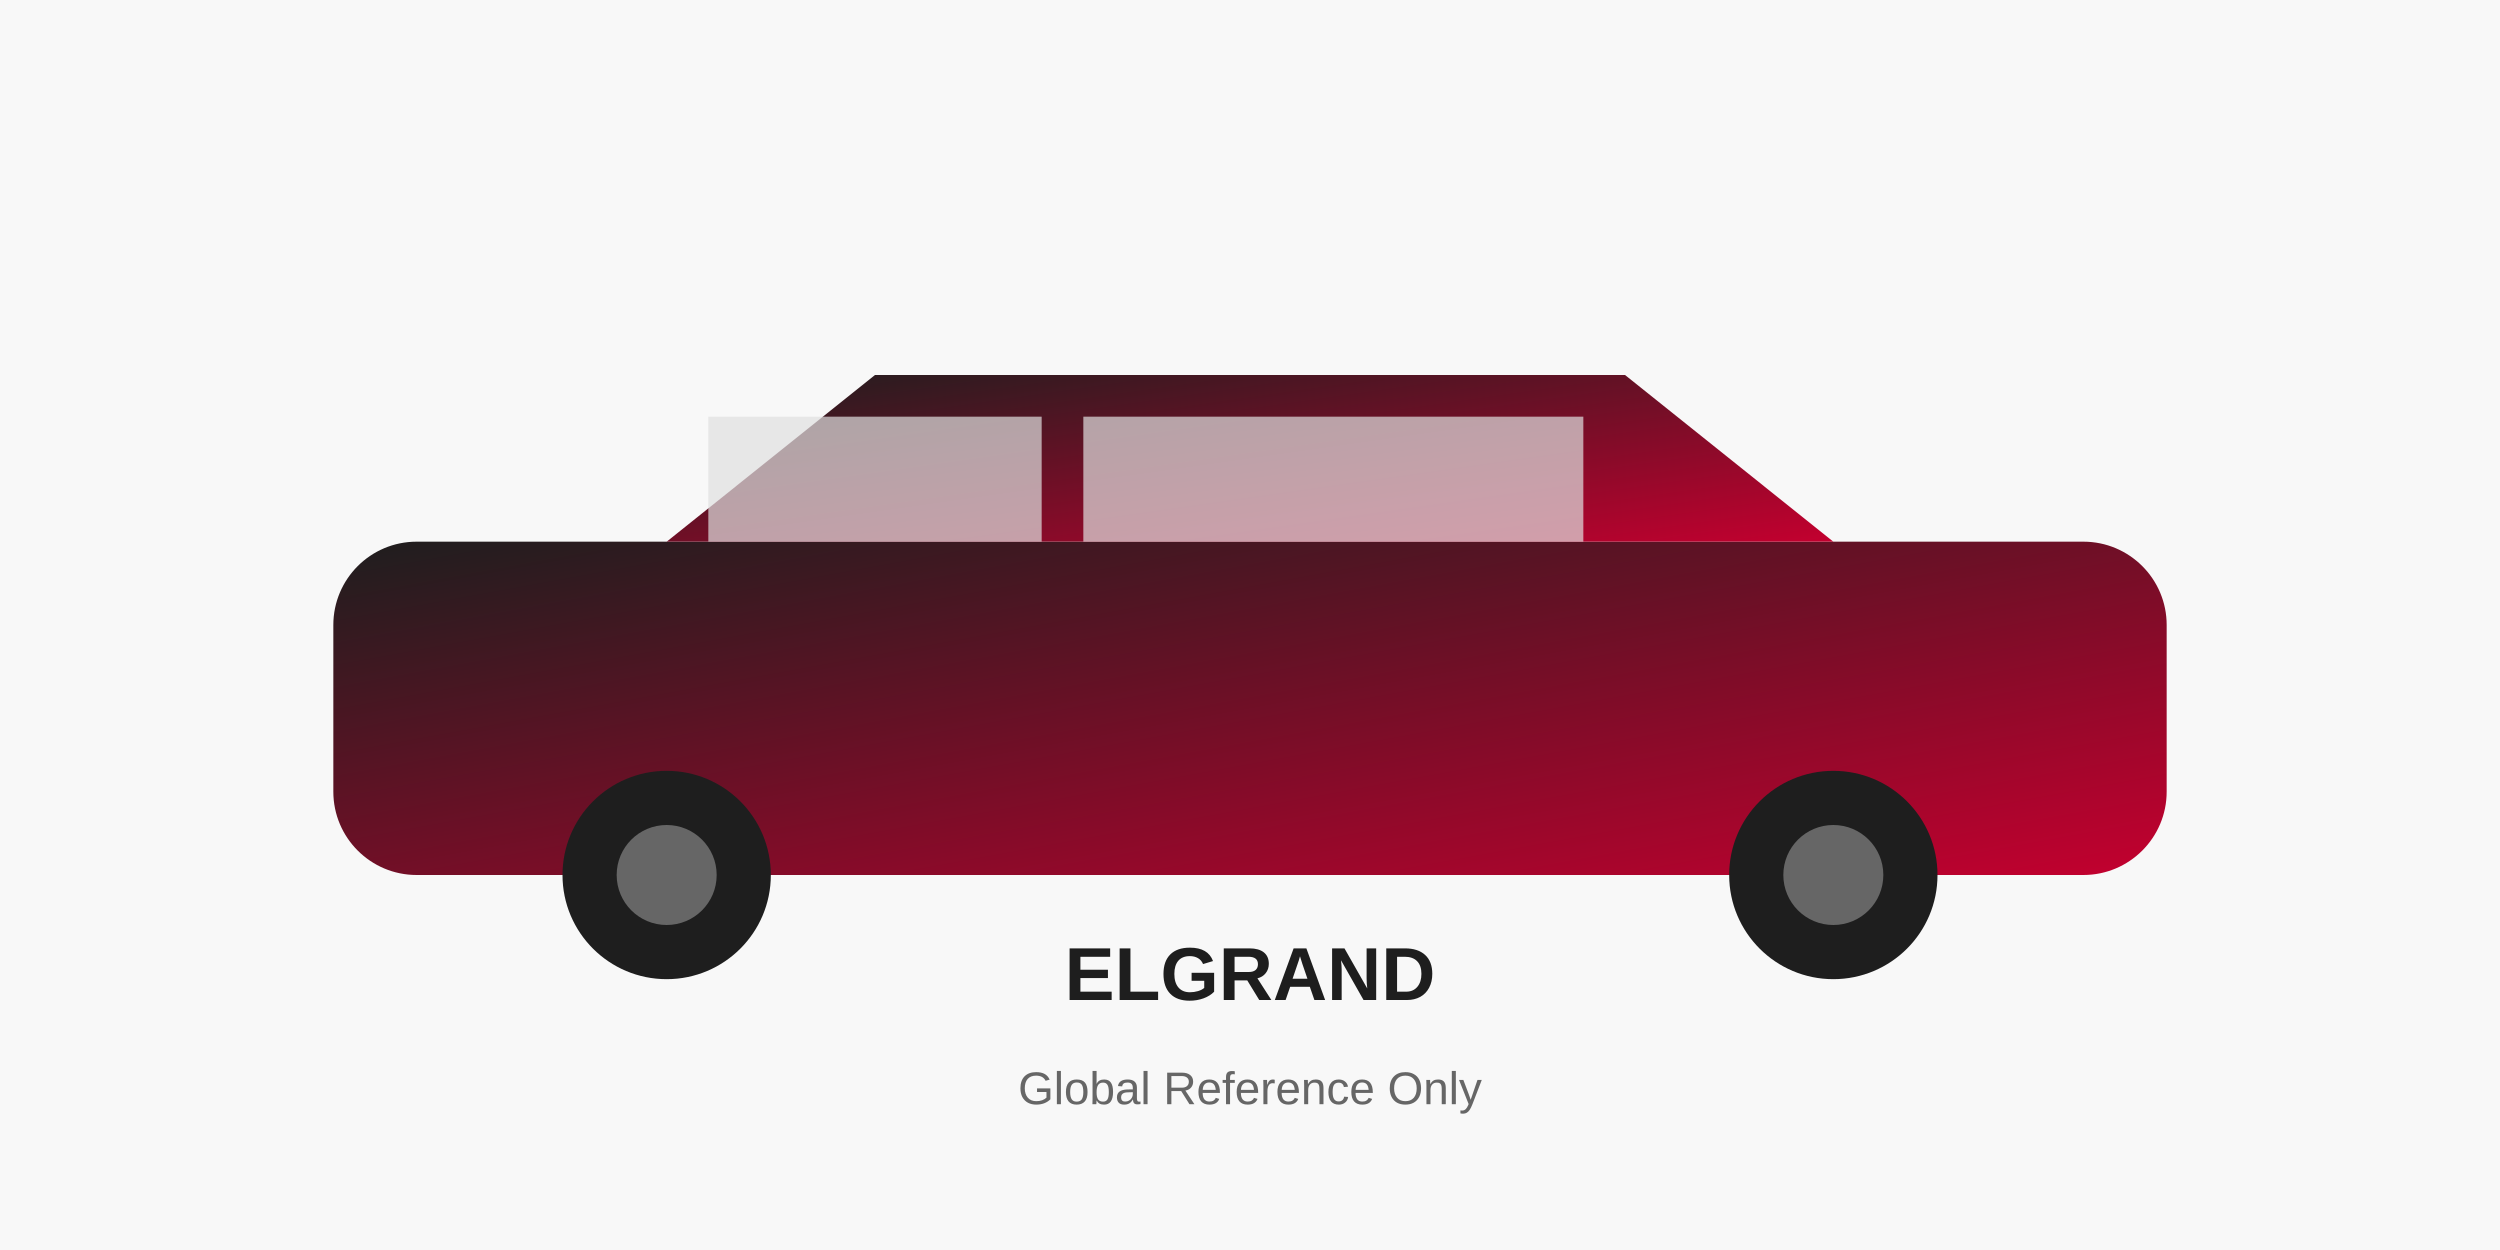
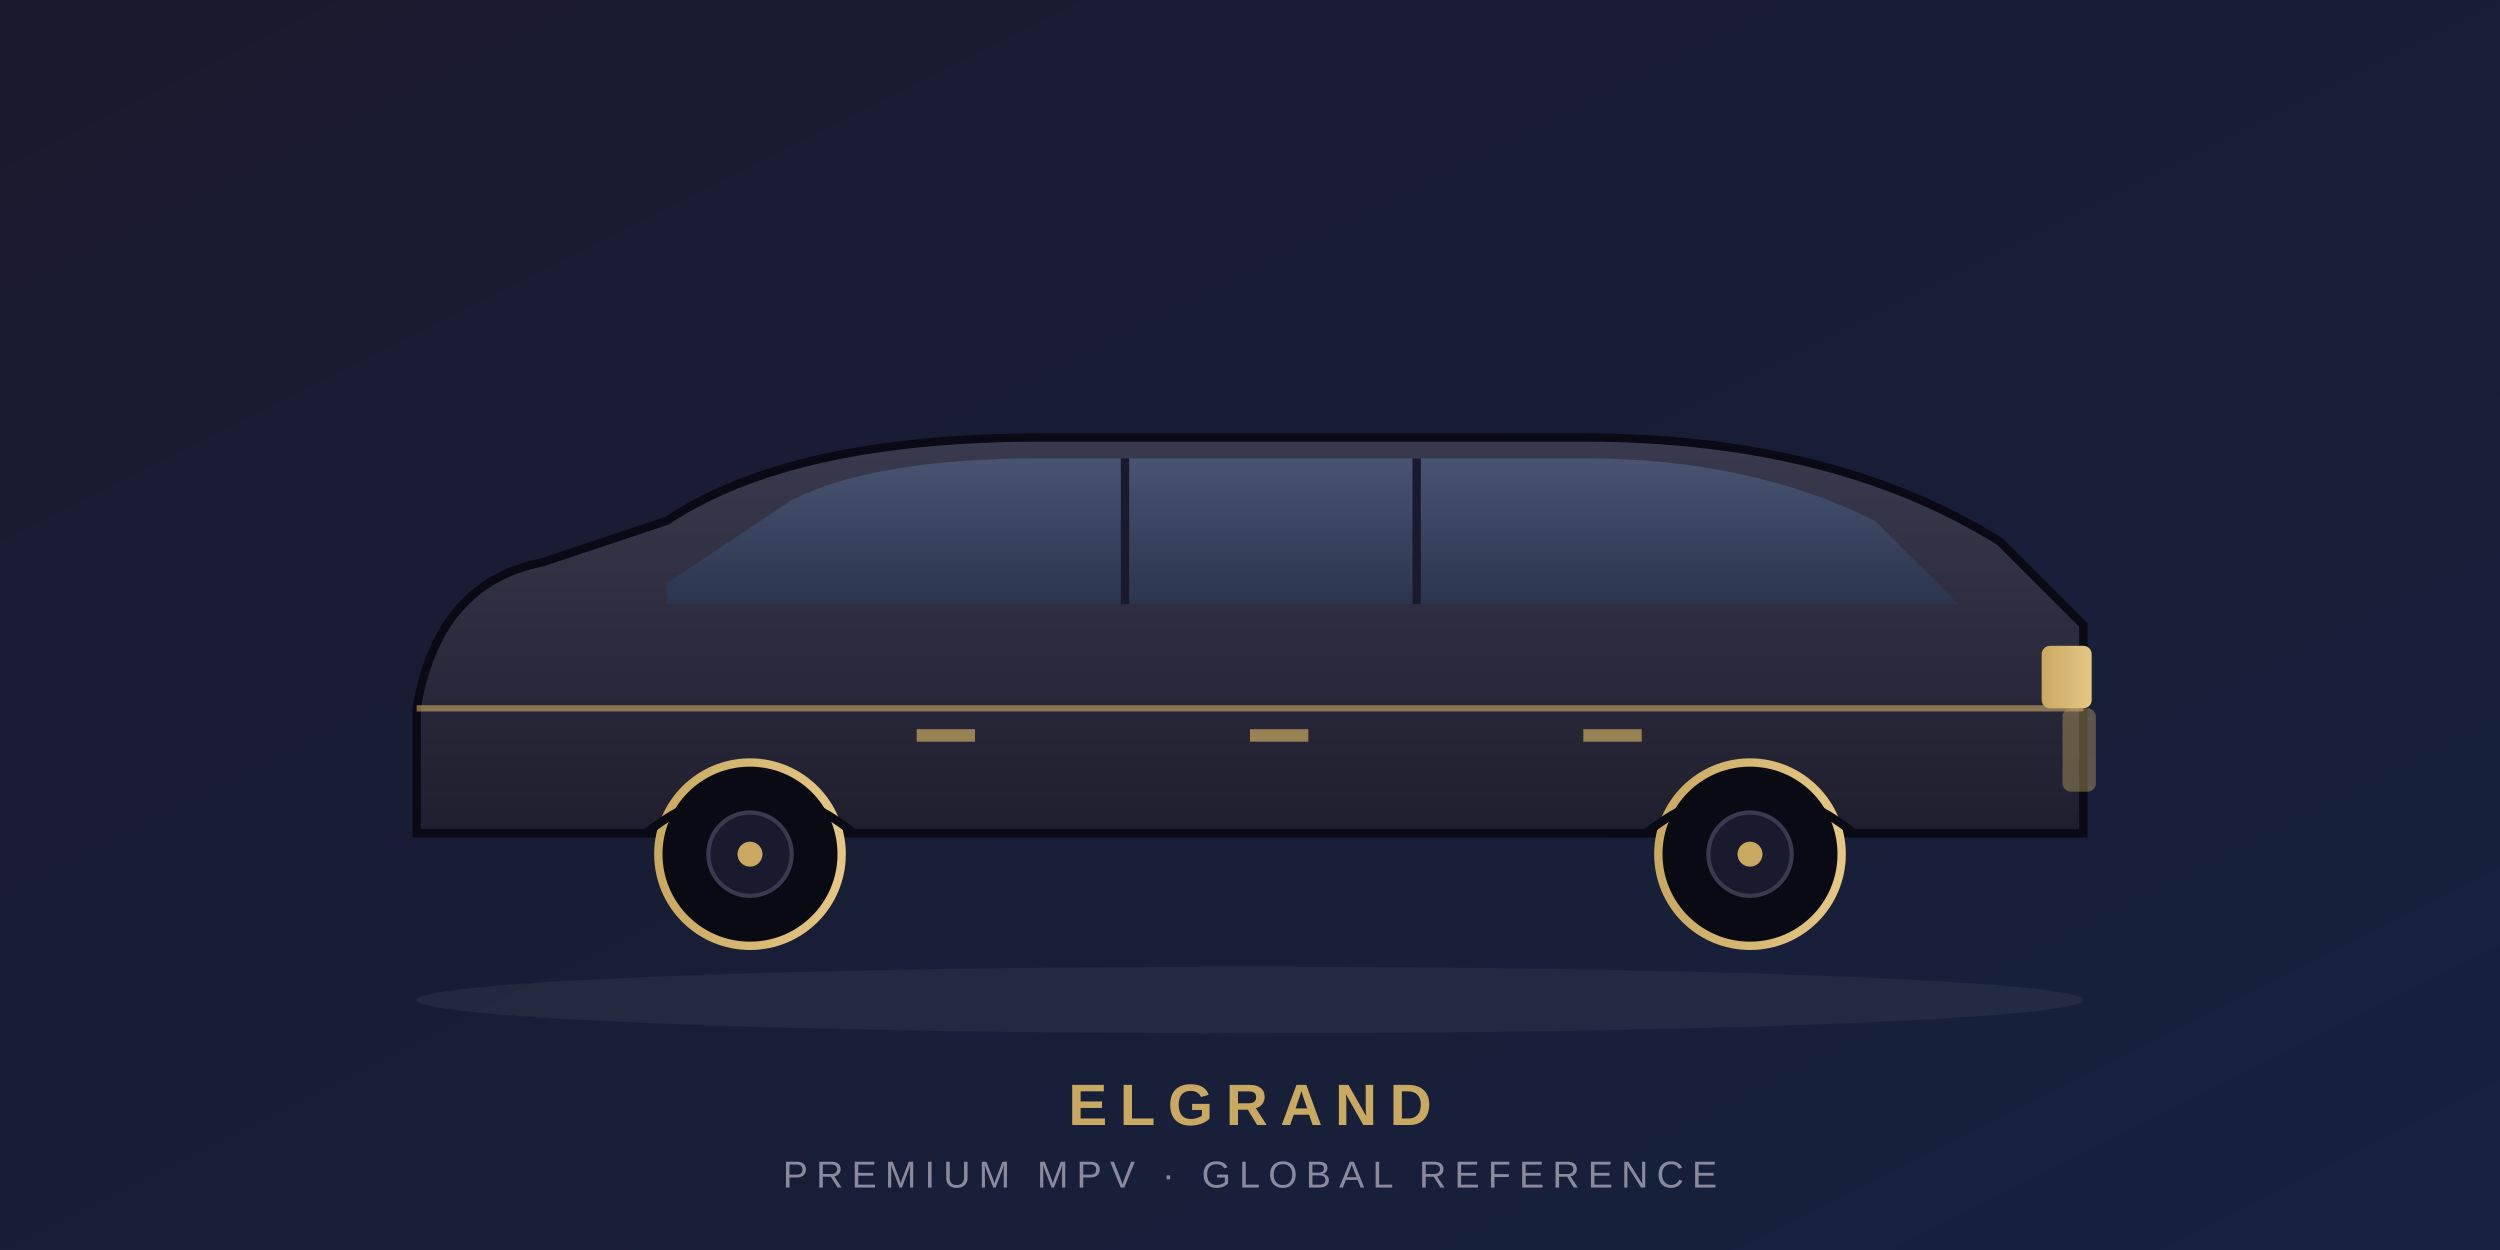
- <svg xmlns="http://www.w3.org/2000/svg" viewBox="0 0 600 300">
+ <svg xmlns="http://www.w3.org/2000/svg" viewBox="0 0 600 300" width="600" height="300">
  <defs>
-     <linearGradient id="elgrandGrad" x1="0%" y1="0%" x2="100%" y2="100%">
-       <stop offset="0%" style="stop-color:#1E1E1E;stop-opacity:1" />
-       <stop offset="100%" style="stop-color:#C3002F;stop-opacity:1" />
+     <linearGradient id="bg" x1="0%" y1="0%" x2="100%" y2="100%">
+       <stop offset="0%" stop-color="#1a1a2e" />
+       <stop offset="100%" stop-color="#16213e" />
+     </linearGradient>
+     <linearGradient id="body" x1="0%" y1="0%" x2="0%" y2="100%">
+       <stop offset="0%" stop-color="#3a3a4e" />
+       <stop offset="100%" stop-color="#1e1e2e" />
+     </linearGradient>
+     <linearGradient id="window" x1="0%" y1="0%" x2="0%" y2="100%">
+       <stop offset="0%" stop-color="#4a5775" />
+       <stop offset="100%" stop-color="#2a3550" />
+     </linearGradient>
+     <linearGradient id="gold" x1="0%" y1="0%" x2="100%" y2="0%">
+       <stop offset="0%" stop-color="#C9A961" />
+       <stop offset="100%" stop-color="#E5C785" />
    </linearGradient>
  </defs>
-   <rect width="600" height="300" fill="#F8F8F8" />
-   <g transform="translate(80, 90)" fill="url(#elgrandGrad)">
-     <rect x="0" y="40" width="440" height="80" rx="20" />
-     <path d="M 80 40 L 130 0 L 310 0 L 360 40 Z" />
-     <rect x="90" y="10" width="80" height="30" fill="#E0E0E0" opacity="0.7" />
-     <rect x="180" y="10" width="120" height="30" fill="#E0E0E0" opacity="0.7" />
-     <circle cx="80" cy="120" r="25" fill="#1E1E1E" />
-     <circle cx="80" cy="120" r="12" fill="#666666" />
-     <circle cx="360" cy="120" r="25" fill="#1E1E1E" />
-     <circle cx="360" cy="120" r="12" fill="#666666" />
+   <rect width="600" height="300" fill="url(#bg)" />
+   <ellipse cx="300" cy="240" rx="200" ry="8" fill="rgba(255,255,255,0.05)" />
+   <g transform="translate(100, 90)">
+     <path d="M 0 110 L 0 80 Q 5 50 30 45 L 60 35 Q 90 15 150 15 L 280 15 Q 340 15 380 40 L 400 60 L 400 110 Z" fill="url(#body)" stroke="#0a0a14" stroke-width="2" />
+     <path d="M 60 50 L 90 30 Q 110 20 150 20 L 280 20 Q 320 20 350 35 L 370 55 L 60 55 Z" fill="url(#window)" opacity="0.9" />
+     <line x1="170" y1="20" x2="170" y2="55" stroke="#1a1a2e" stroke-width="2" />
+     <line x1="240" y1="20" x2="240" y2="55" stroke="#1a1a2e" stroke-width="2" />
+     <line x1="0" y1="80" x2="400" y2="80" stroke="#C9A961" stroke-width="1.5" opacity="0.6" />
+     <rect x="390" y="65" width="12" height="15" fill="url(#gold)" rx="2" />
+     <rect x="120" y="85" width="14" height="3" fill="#C9A961" opacity="0.7" />
+     <rect x="200" y="85" width="14" height="3" fill="#C9A961" opacity="0.7" />
+     <rect x="280" y="85" width="14" height="3" fill="#C9A961" opacity="0.7" />
+     <circle cx="80" cy="115" r="22" fill="#0a0a14" stroke="url(#gold)" stroke-width="2" />
+     <circle cx="80" cy="115" r="10" fill="#1a1a2e" stroke="#3a3a4e" stroke-width="1" />
+     <circle cx="80" cy="115" r="3" fill="#C9A961" />
+     <circle cx="320" cy="115" r="22" fill="#0a0a14" stroke="url(#gold)" stroke-width="2" />
+     <circle cx="320" cy="115" r="10" fill="#1a1a2e" stroke="#3a3a4e" stroke-width="1" />
+     <circle cx="320" cy="115" r="3" fill="#C9A961" />
+     <path d="M 55 110 Q 80 90 105 110" fill="none" stroke="#0a0a14" stroke-width="2" />
+     <path d="M 295 110 Q 320 90 345 110" fill="none" stroke="#0a0a14" stroke-width="2" />
+     <rect x="395" y="80" width="8" height="20" fill="#C9A961" opacity="0.4" rx="2" />
  </g>
-   <text x="300" y="240" font-family="Nissan Brand, Arial, sans-serif" font-size="18" font-weight="700" fill="#1E1E1E" text-anchor="middle">ELGRAND</text>
-   <text x="300" y="265" font-family="Arial, sans-serif" font-size="11" fill="#666666" text-anchor="middle">Global Reference Only</text>
+   <text x="300" y="270" text-anchor="middle" font-family="Arial, sans-serif" font-size="14" font-weight="700" fill="#C9A961" letter-spacing="3">ELGRAND</text>
+   <text x="300" y="285" text-anchor="middle" font-family="Arial, sans-serif" font-size="9" fill="#8a8a9e" letter-spacing="2">PREMIUM MPV · GLOBAL REFERENCE</text>
</svg>
